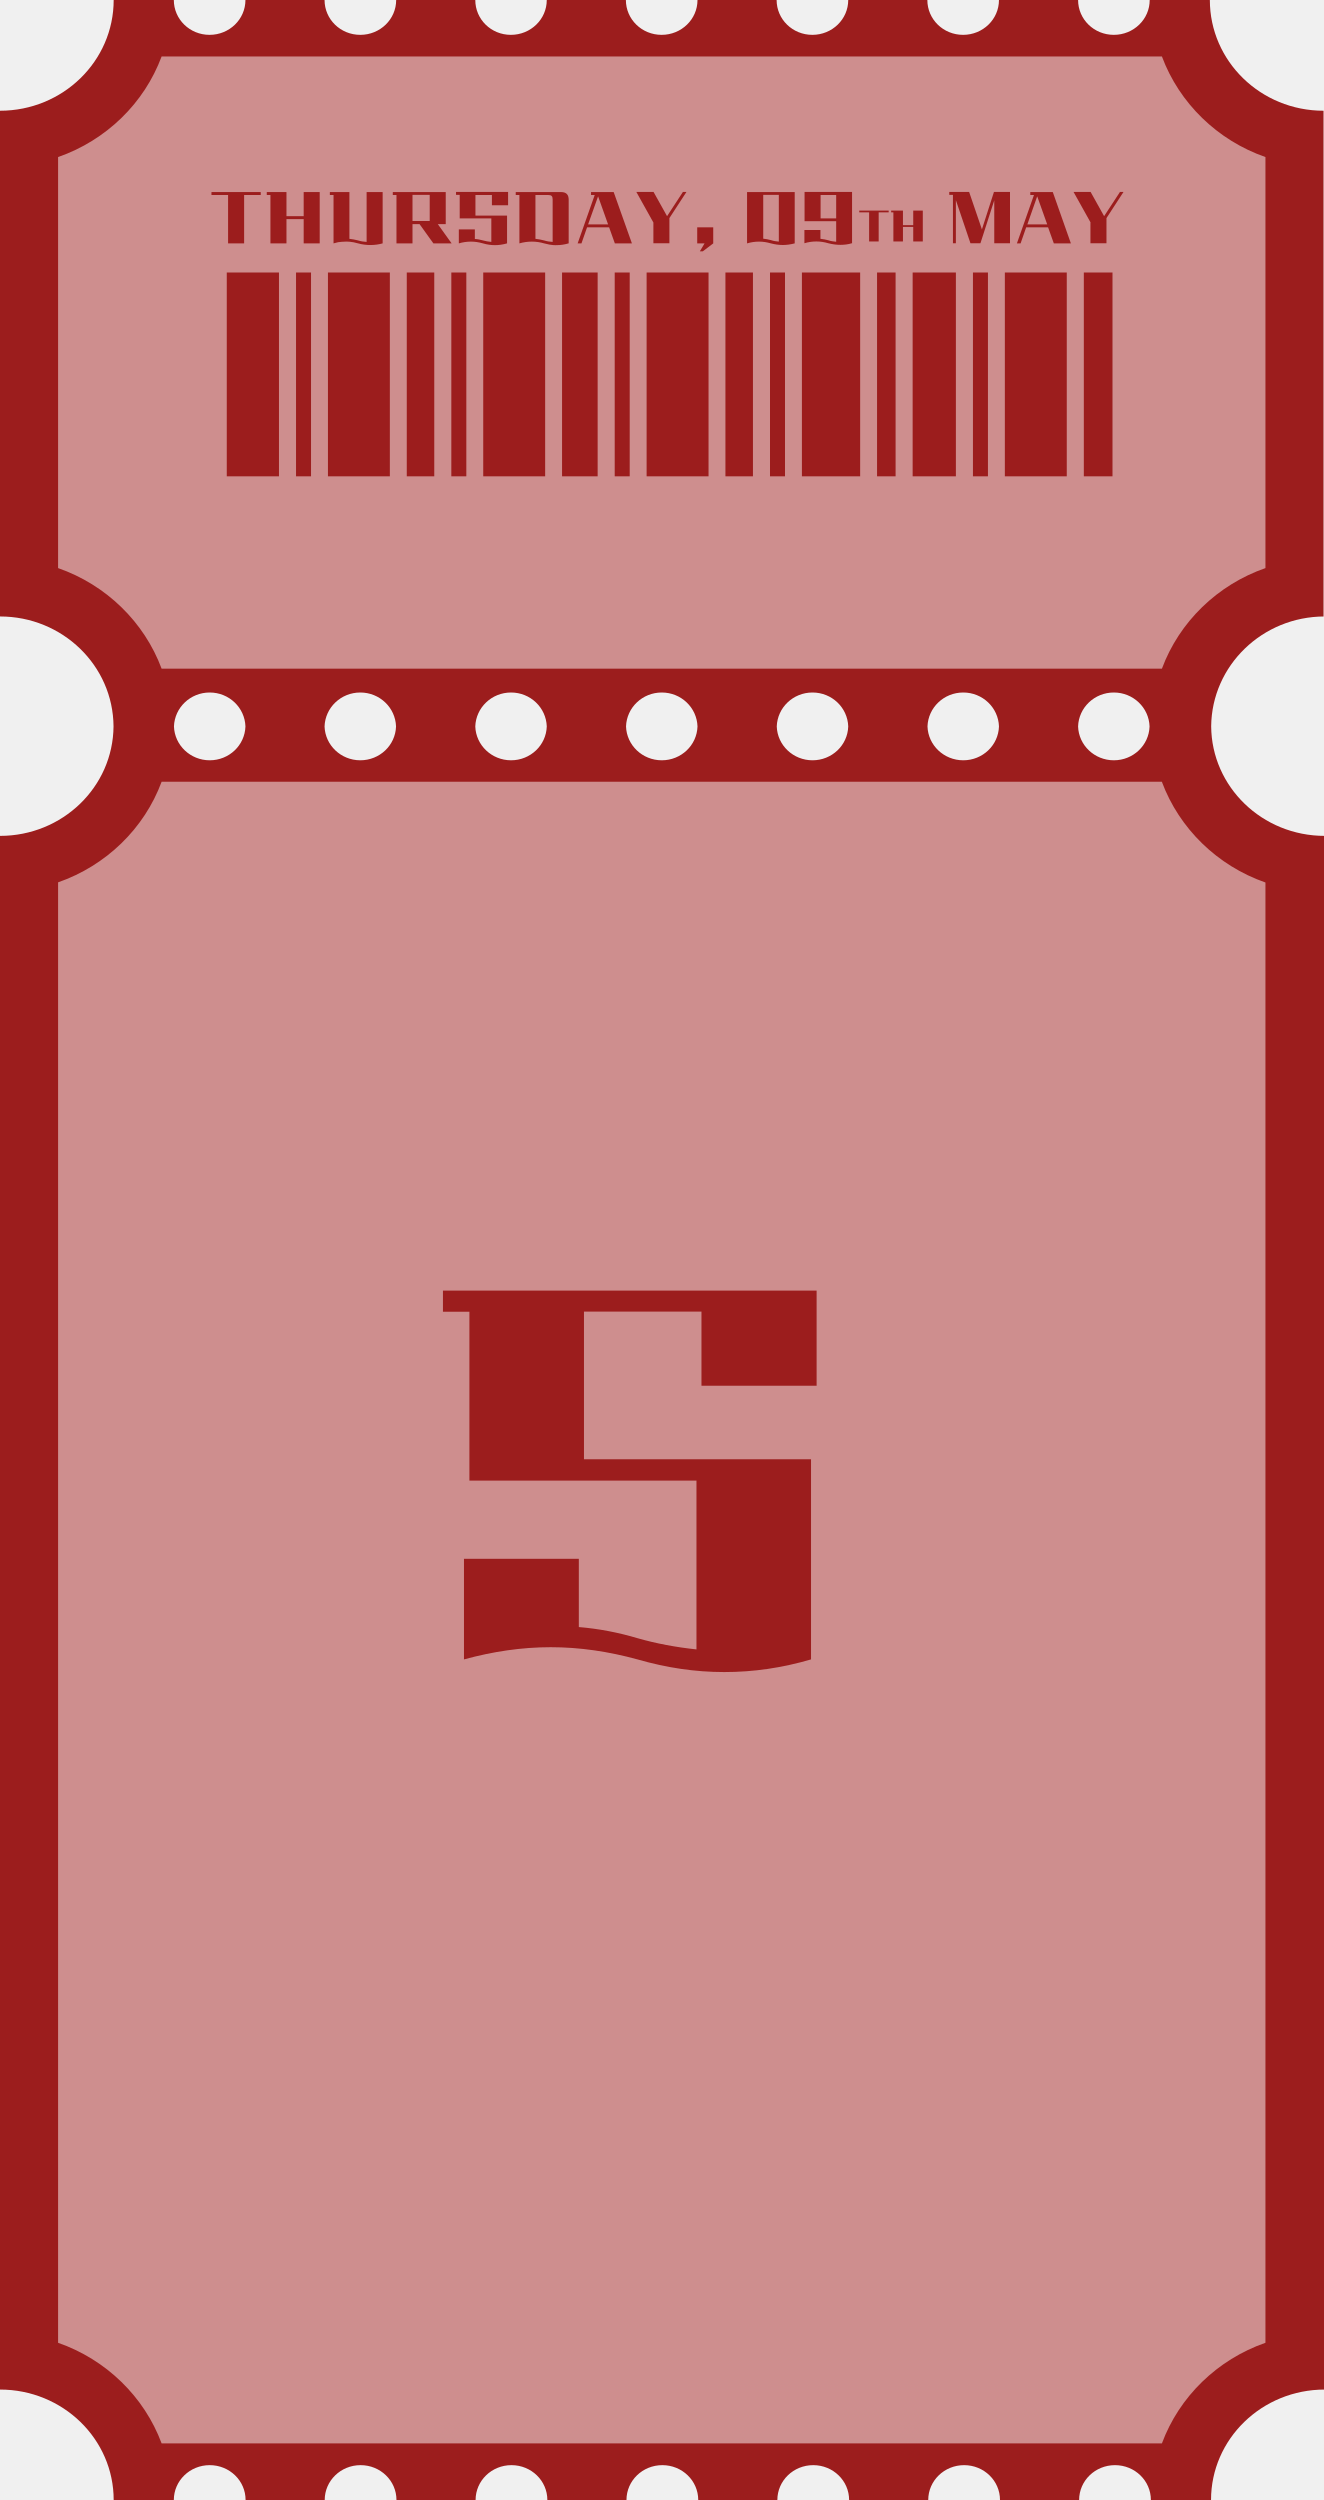
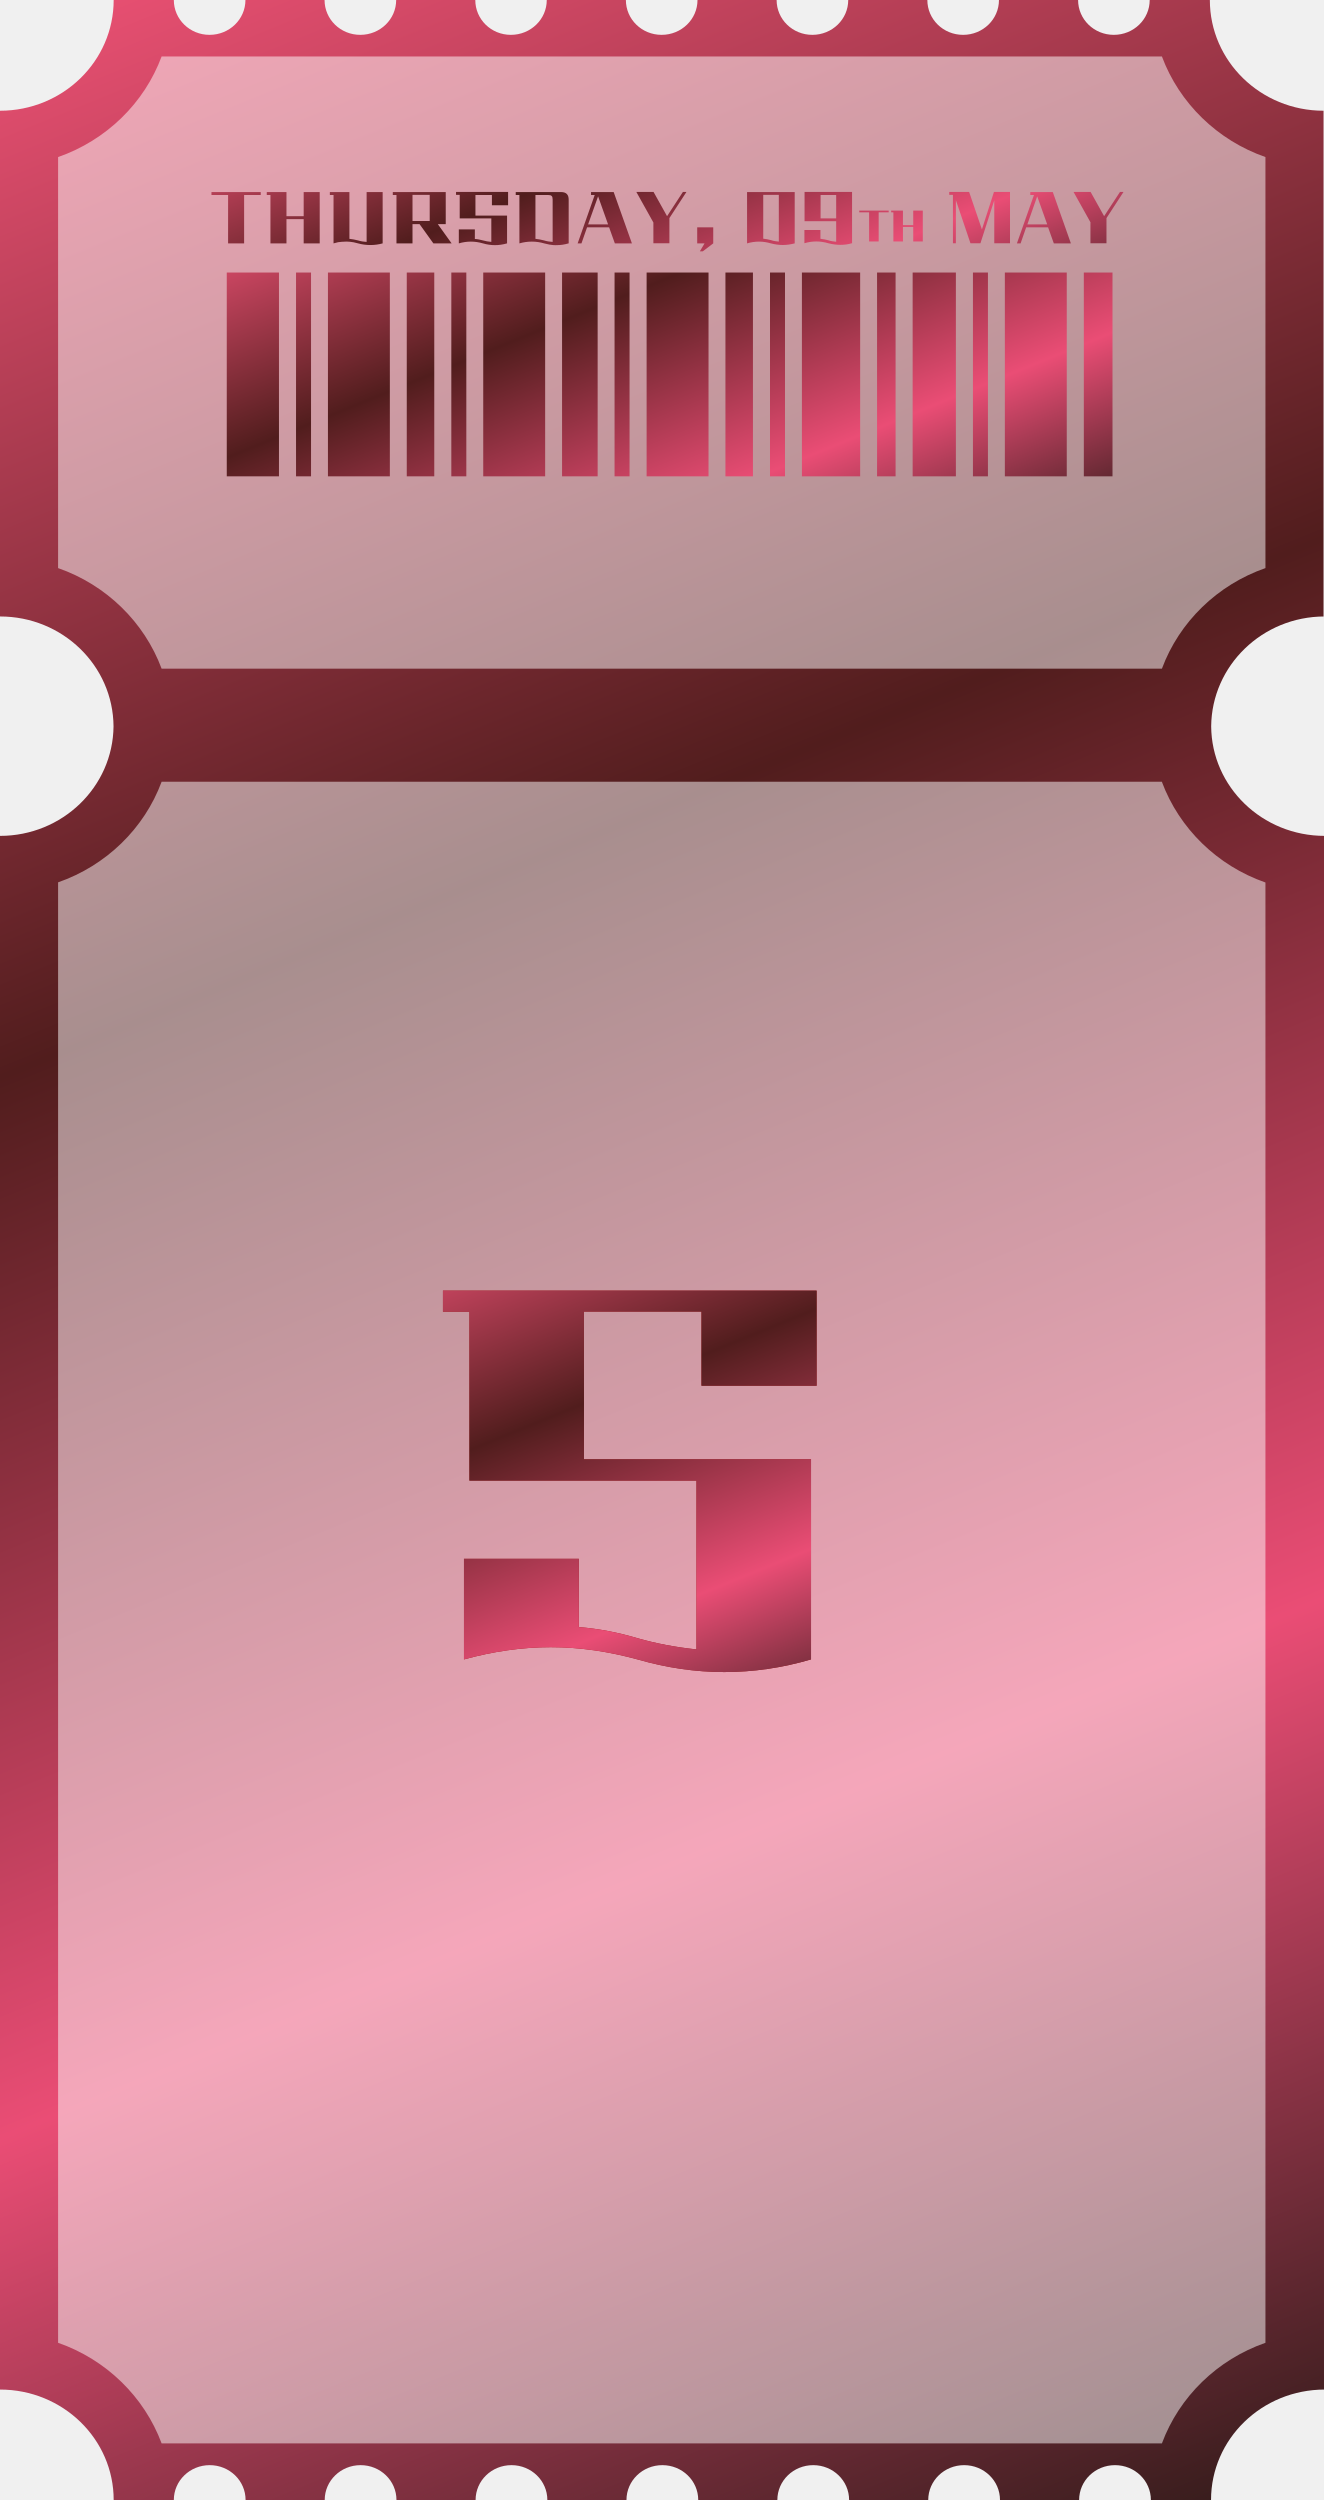
- <svg xmlns="http://www.w3.org/2000/svg" id="OBJECTS" viewBox="0 0 90 170">
+ <svg xmlns="http://www.w3.org/2000/svg" xmlns:xlink="http://www.w3.org/1999/xlink" id="OBJECTS" viewBox="0 0 90 170">
  <defs>
    <style>
      .cls-1 {
+         fill: url(#New_Gradient_Swatch_2);
+       }
+ 
+       .cls-1, .cls-2, .cls-3, .cls-4, .cls-5, .cls-6, .cls-7 {
+         stroke-width: 0px;
+       }
+ 
+       .cls-2 {
+         fill: url(#New_Gradient_Swatch_2-3);
+       }
+ 
+       .cls-3 {
+         fill: url(#New_Gradient_Swatch_2-4);
+       }
+ 
+       .cls-4 {
+         fill: url(#New_Gradient_Swatch_2-2);
+       }
+ 
+       .cls-8 {
        clip-path: url(#clippath);
      }

-       .cls-2 {
+       .cls-5 {
        fill: none;
      }

-       .cls-2, .cls-3, .cls-4 {
-         stroke-width: 0px;
+       .cls-9 {
+         clip-path: url(#clippath-1);
      }

-       .cls-3 {
+       .cls-10 {
+         clip-path: url(#clippath-2);
+       }
+ 
+       .cls-6 {
        fill: #fff;
        opacity: .5;
      }

-       .cls-4 {
+       .cls-7 {
        fill: #9c1d1d;
      }
    </style>
+     <linearGradient id="New_Gradient_Swatch_2" data-name="New Gradient Swatch 2" x1="9.98" y1="-.92" x2="80.01" y2="170.92" gradientUnits="userSpaceOnUse">
+       <stop offset="0" stop-color="#e64f71" />
+       <stop offset=".35" stop-color="#511d1d" />
+       <stop offset=".71" stop-color="#ea4d75" />
+       <stop offset="1" stop-color="#391d1d" />
+     </linearGradient>
    <clipPath id="clippath">
-       <path class="cls-2" d="M55.51,94.23h-7.81v-5.04h-7.99v10.04h15.44v13.61c-1.98.58-3.92.86-5.9.86s-3.92-.29-5.9-.86c-1.98-.54-3.92-.83-5.9-.83s-3.92.29-5.9.83v-6.84h7.81v4.64c1.33.11,2.66.36,4,.76,1.26.36,2.59.61,4,.76v-11.48h-15.44v-11.48h-1.8v-1.44h25.41v6.48Z" />
+       <path class="cls-5" d="M42.81,18.53v13.86h-1.02v-13.86h1.02ZM43.97,18.53v13.86h4.21v-13.86h-4.21ZM38.22,18.53v13.86h2.42v-13.86h-2.42ZM59.64,18.53v13.86h1.26v-13.86h-1.26ZM54.53,18.53v13.86h3.96v-13.86h-3.96ZM52.36,18.53v13.86h1.02v-13.86h-1.02ZM49.33,18.53v13.86h1.87v-13.86h-1.87ZM20.13,18.53v13.86h1.02v-13.86h-1.02ZM15.42,18.53v13.86h3.55v-13.86h-3.55ZM27.66,18.53v13.86h1.87v-13.86h-1.87ZM22.3,18.53v13.86h4.21v-13.86h-4.21ZM30.69,18.53v13.86h1.02v-13.86h-1.02ZM32.86,18.53v13.86h4.21v-13.86h-4.21ZM66.16,18.53v13.86h1.02v-13.86h-1.02ZM62.06,18.53v13.86h2.94v-13.86h-2.94ZM75.65,18.53h-1.95v13.86h1.95v-13.86ZM68.33,18.53v13.86h4.21v-13.86h-4.21Z" />
    </clipPath>
+     <linearGradient id="New_Gradient_Swatch_2-2" data-name="New Gradient Swatch 2" x1="37.76" y1="6.45" x2="53.31" y2="44.61" xlink:href="#New_Gradient_Swatch_2" />
+     <clipPath id="clippath-1">
+       <path class="cls-5" d="M15.51,13.26h-1.13v-.2h3.35v.2h-1.13v3.29h-1.09v-3.29ZM20.65,14.9h-1.17v1.65h-1.09v-3.29h-.25v-.2h1.34v1.64h1.17v-1.64h1.09v3.49h-1.09v-1.65ZM23.76,13.06v3.18c.2.02.39.06.59.11.19.06.39.09.58.1v-3.39h1.09v3.49c-.54.15-1.13.15-1.67,0-.44-.13-.74-.12-.84-.12-.18,0-.35.02-.52.04l-.31.08v-3.29h-.25v-.2h1.34ZM30.31,13.06v2.18h-.54l.94,1.31h-1.24l-.94-1.31h-.48v1.31h-1.09v-3.29h-.25v-.2h3.6ZM28.05,15.03h1.17v-1.78h-1.17v1.78ZM34.54,13.96h-1.09v-.7h-1.12v1.4h2.15v1.89c-.28.08-.55.12-.82.12s-.55-.04-.82-.12c-.28-.08-.55-.12-.82-.12s-.55.04-.82.12v-.95h1.09v.65c.19.01.37.05.56.1.17.05.36.08.56.1v-1.6h-2.15v-1.6h-.25v-.2h3.54v.9ZM38.15,13.06c.38,0,.52.2.52.52v2.97h-.01c-.27.08-.53.12-.81.12-.02,0-.31.03-.85-.12-.54-.16-1.13-.16-1.68,0v-3.29h-.25v-.2h3.08ZM36.41,13.26v2.98c.2.02.39.06.59.11.19.06.39.09.58.1v-2.88c0-.24-.08-.31-.31-.31h-.86ZM41.73,13.06l1.24,3.49h-1.16l-.39-1.09h-1.5l-.38,1.09h-.26l1.16-3.29h-.25v-.2h1.53ZM39.99,15.26h1.36l-.68-1.91-.68,1.91ZM44.43,15.13l-1.16-2.08h1.17l.92,1.65,1.08-1.65h.24l-1.16,1.78v1.71h-1.09v-1.41ZM47.41,15.46h1.09v1.09l-.71.54h-.2l.32-.54h-.5v-1.09ZM54.04,13.06v3.49c-.27.07-.54.11-.81.11s-.54-.04-.81-.11c-.27-.08-.54-.12-.81-.12s-.54.04-.81.12v-3.49h3.23ZM52.96,16.44v-3.19h-1.06v2.98c.17.02.35.05.53.1.17.06.35.08.53.1ZM55.8,16.24c.18.02.35.05.53.1.17.06.35.08.53.1v-1.4h-2.15v-1.99h3.23v3.49h-.01c-.26.08-.52.11-.79.11s-.54-.04-.82-.11c-.27-.08-.54-.12-.81-.12s-.54.04-.81.12v-.9h1.09v.59ZM55.8,14.85h1.06v-1.59h-1.06v1.59ZM59.11,14.44h-.68v-.12h2v.12h-.68v1.98h-.65v-1.98ZM62.1,15.43h-.7v.99h-.65v-1.98h-.15v-.12h.8v.99h.7v-.99h.65v2.1h-.65v-.99ZM65.99,16.54l-.99-2.93v2.93h-.2v-3.29h-.25v-.2h1.35l.87,2.55.82-2.55h1.09v3.49h-1.07v-2.92l-.94,2.92h-.68ZM71.59,13.06l1.23,3.49h-1.16l-.39-1.09h-1.49l-.38,1.09h-.25l1.16-3.29h-.25v-.2h1.53ZM69.86,15.26h1.35l-.68-1.91-.67,1.91ZM74.16,15.13l-1.16-2.08h1.16l.92,1.65,1.08-1.65h.24l-1.16,1.78v1.71h-1.09v-1.41Z" />
+     </clipPath>
+     <linearGradient id="New_Gradient_Swatch_2-3" data-name="New Gradient Swatch 2" x1="38.54" y1="-1.1" x2="51.68" y2="31.14" xlink:href="#New_Gradient_Swatch_2" />
+     <clipPath id="clippath-2">
+       <path class="cls-5" d="M55.51,94.23h-7.81v-5.04h-7.99v10.04h15.44v13.61c-1.98.58-3.92.86-5.9.86s-3.92-.29-5.9-.86c-1.98-.54-3.92-.83-5.9-.83s-3.92.29-5.9.83v-6.84h7.81v4.64c1.33.11,2.66.36,4,.76,1.26.36,2.59.61,4,.76v-11.48h-15.44v-11.48h-1.8v-1.44h25.41v6.48Z" />
+     </clipPath>
+     <linearGradient id="New_Gradient_Swatch_2-4" data-name="New Gradient Swatch 2" x1="35.32" y1="81.49" x2="51.03" y2="120.05" xlink:href="#New_Gradient_Swatch_2" />
  </defs>
-   <g>
-     <path class="cls-4" d="M90,41.92V7.53C85.73,7.53,82.27,4.16,82.27,0h-4.09c0,1.31-1.09,2.37-2.44,2.37S73.31,1.31,73.31,0h-5.38c0,1.31-1.09,2.37-2.44,2.37S63.06,1.31,63.06,0h-5.38c0,1.31-1.09,2.37-2.44,2.37S52.81,1.31,52.81,0h-5.38c0,1.31-1.09,2.37-2.44,2.37S42.56,1.31,42.56,0h-5.38c0,1.31-1.09,2.37-2.44,2.37S32.32,1.31,32.32,0h-5.38c0,1.31-1.09,2.37-2.44,2.37S22.07,1.31,22.07,0h-5.38c0,1.31-1.09,2.37-2.44,2.37S11.82,1.31,11.82,0h-4.09C7.73,4.16,4.27,7.53,0,7.53v34.39c4.25,0,7.69,3.34,7.72,7.47C7.69,53.51,4.25,56.84,0,56.84v105.65c4.27,0,7.73,3.36,7.73,7.51h4.09c0-1.31,1.09-2.37,2.44-2.37s2.44,1.06,2.44,2.37h5.38c0-1.31,1.09-2.37,2.44-2.37s2.44,1.06,2.44,2.37h5.38c0-1.31,1.09-2.37,2.44-2.37s2.44,1.06,2.44,2.37h5.38c0-1.31,1.09-2.37,2.44-2.37s2.44,1.06,2.44,2.37h5.38c0-1.31,1.09-2.37,2.44-2.37s2.44,1.06,2.44,2.37h5.38c0-1.31,1.09-2.37,2.44-2.37s2.44,1.06,2.44,2.37h5.38c0-1.31,1.09-2.37,2.44-2.37s2.44,1.06,2.44,2.37h4.09c0-4.15,3.46-7.51,7.73-7.51V56.84c-4.25,0-7.69-3.33-7.72-7.45.04-4.13,3.48-7.47,7.72-7.47ZM14.26,51.7c-1.32,0-2.39-1.03-2.43-2.3.04-1.28,1.11-2.31,2.43-2.31s2.39,1.03,2.43,2.31c-.04,1.28-1.11,2.3-2.43,2.3ZM24.5,51.7c-1.32,0-2.39-1.03-2.43-2.3.04-1.28,1.11-2.31,2.43-2.31s2.39,1.03,2.43,2.31c-.04,1.28-1.11,2.3-2.43,2.3ZM34.75,51.7c-1.32,0-2.39-1.03-2.43-2.3.04-1.28,1.11-2.31,2.43-2.31s2.39,1.03,2.43,2.31c-.04,1.28-1.11,2.3-2.43,2.3ZM45,51.7c-1.32,0-2.39-1.03-2.43-2.3.04-1.28,1.11-2.31,2.43-2.31s2.39,1.03,2.43,2.31c-.04,1.28-1.11,2.3-2.43,2.3ZM55.25,51.7c-1.32,0-2.39-1.03-2.43-2.3.04-1.28,1.11-2.31,2.43-2.31s2.39,1.03,2.43,2.31c-.04,1.28-1.11,2.3-2.43,2.3ZM65.5,51.7c-1.32,0-2.39-1.03-2.43-2.3.04-1.28,1.11-2.31,2.43-2.31s2.39,1.03,2.43,2.31c-.04,1.28-1.11,2.3-2.43,2.3ZM75.74,51.7c-1.32,0-2.39-1.03-2.43-2.3.04-1.28,1.11-2.31,2.43-2.31s2.39,1.03,2.43,2.31c-.04,1.28-1.11,2.3-2.43,2.3Z" />
-     <path class="cls-3" d="M79.01,53.16H10.99c-1.18,3.18-3.77,5.7-7.04,6.84v99.31c3.27,1.14,5.86,3.67,7.04,6.84h68.02c1.18-3.18,3.77-5.7,7.04-6.84V60.01c-3.27-1.14-5.86-3.67-7.04-6.84ZM4.94,60.66c3.04-1.25,5.44-3.59,6.73-6.54h0c-1.29,2.95-3.69,5.29-6.73,6.54h0ZM85.06,60.66c-3.04-1.25-5.44-3.59-6.73-6.54h0c1.29,2.95,3.69,5.29,6.73,6.54h0Z" />
-     <path class="cls-3" d="M79.01,3.84H10.99c-1.18,3.18-3.77,5.7-7.04,6.84v27.95c3.27,1.14,5.86,3.67,7.04,6.84h68.02c1.18-3.18,3.77-5.7,7.04-6.84V10.68c-3.27-1.14-5.86-3.67-7.04-6.84ZM9.77,7.83c.77-.91,1.41-1.93,1.89-3.04h66.68c.48,1.11,1.12,2.13,1.89,3.04.77.91,1.67,1.71,2.68,2.37-1.01-.66-1.91-1.46-2.68-2.37-.77-.91-1.41-1.93-1.89-3.04H11.66c-.48,1.11-1.12,2.13-1.89,3.04-.77.91-1.67,1.71-2.68,2.37,1.01-.66,1.91-1.46,2.68-2.37Z" />
-     <g>
-       <rect class="cls-4" x="41.8" y="18.53" width="1.02" height="13.86" />
-       <rect class="cls-4" x="43.97" y="18.53" width="4.21" height="13.86" />
-       <rect class="cls-4" x="38.22" y="18.53" width="2.42" height="13.86" />
-       <rect class="cls-4" x="59.64" y="18.53" width="1.26" height="13.86" />
-       <rect class="cls-4" x="54.53" y="18.53" width="3.96" height="13.86" />
-       <rect class="cls-4" x="52.36" y="18.53" width="1.02" height="13.86" />
-       <rect class="cls-4" x="49.33" y="18.53" width="1.87" height="13.86" />
-       <rect class="cls-4" x="20.13" y="18.53" width="1.02" height="13.86" />
-       <rect class="cls-4" x="15.42" y="18.53" width="3.55" height="13.86" />
-       <rect class="cls-4" x="27.66" y="18.53" width="1.87" height="13.86" />
-       <rect class="cls-4" x="22.3" y="18.53" width="4.21" height="13.86" />
-       <rect class="cls-4" x="30.69" y="18.53" width="1.02" height="13.86" />
-       <rect class="cls-4" x="32.86" y="18.53" width="4.21" height="13.86" />
-       <rect class="cls-4" x="66.16" y="18.53" width="1.02" height="13.86" />
-       <rect class="cls-4" x="62.06" y="18.53" width="2.94" height="13.86" />
-       <rect class="cls-4" x="73.7" y="18.53" width="1.95" height="13.86" />
-       <rect class="cls-4" x="68.33" y="18.53" width="4.21" height="13.86" />
-     </g>
+   <path class="cls-1" d="M90,41.92V7.53C85.73,7.53,82.27,4.16,82.27,0h-4.09c0,1.31-1.09,2.37-2.44,2.37S73.31,1.31,73.31,0h-5.38c0,1.31-1.09,2.37-2.44,2.37S63.06,1.31,63.06,0h-5.38c0,1.31-1.09,2.37-2.44,2.37S52.81,1.31,52.81,0h-5.38c0,1.31-1.09,2.37-2.44,2.37S42.56,1.31,42.56,0h-5.38c0,1.31-1.09,2.37-2.44,2.37S32.32,1.31,32.32,0h-5.38c0,1.31-1.09,2.37-2.44,2.37S22.07,1.31,22.07,0h-5.38c0,1.31-1.09,2.37-2.44,2.37S11.82,1.31,11.82,0h-4.09C7.73,4.16,4.27,7.53,0,7.53v34.39c4.25,0,7.69,3.34,7.72,7.47-.04,4.12-3.48,7.45-7.72,7.45v105.65c4.27,0,7.73,3.36,7.73,7.51h4.09c0-1.31,1.09-2.37,2.44-2.37s2.44,1.06,2.44,2.37h5.38c0-1.31,1.09-2.37,2.44-2.37s2.44,1.06,2.44,2.37h5.38c0-1.31,1.09-2.37,2.44-2.37s2.44,1.06,2.44,2.37h5.38c0-1.31,1.09-2.37,2.44-2.37s2.44,1.06,2.44,2.37h5.38c0-1.31,1.09-2.37,2.44-2.37s2.44,1.06,2.44,2.37h5.38c0-1.31,1.09-2.37,2.44-2.37s2.44,1.06,2.44,2.37h5.38c0-1.31,1.09-2.37,2.44-2.37s2.44,1.06,2.44,2.37h4.09c0-4.15,3.46-7.51,7.73-7.51V56.84c-4.25,0-7.69-3.33-7.72-7.45.04-4.13,3.48-7.47,7.72-7.47Z" />
+   <path class="cls-6" d="M79.01,53.16H10.99c-1.18,3.18-3.77,5.7-7.04,6.84v99.31c3.27,1.14,5.86,3.67,7.04,6.84h68.02c1.18-3.18,3.77-5.7,7.04-6.84V60.01c-3.27-1.14-5.86-3.67-7.04-6.84ZM4.94,60.66c3.04-1.25,5.44-3.59,6.73-6.54h0c-1.29,2.95-3.69,5.29-6.73,6.54h0ZM85.06,60.66c-3.04-1.25-5.44-3.59-6.73-6.54h0c1.29,2.95,3.69,5.29,6.73,6.54h0Z" />
+   <path class="cls-6" d="M79.01,3.84H10.99c-1.18,3.18-3.77,5.7-7.04,6.84v27.95c3.27,1.14,5.86,3.67,7.04,6.84h68.02c1.18-3.18,3.77-5.7,7.04-6.84V10.68c-3.27-1.14-5.86-3.67-7.04-6.84ZM9.77,7.83c.77-.91,1.41-1.93,1.89-3.04h66.68c.48,1.11,1.12,2.13,1.89,3.04.77.91,1.67,1.71,2.68,2.37-1.01-.66-1.91-1.46-2.68-2.37-.77-.91-1.41-1.93-1.89-3.04H11.66c-.48,1.11-1.12,2.13-1.89,3.04-.77.91-1.67,1.71-2.68,2.37,1.01-.66,1.91-1.46,2.68-2.37Z" />
+   <g class="cls-8">
+     <rect class="cls-4" x="11.66" y="17.09" width="67.75" height="16.89" />
  </g>
-   <g>
-     <path class="cls-4" d="M15.51,13.26h-1.13v-.2h3.35v.2h-1.13v3.29h-1.09v-3.29Z" />
-     <path class="cls-4" d="M20.65,14.9h-1.17v1.65h-1.09v-3.29h-.25v-.2h1.34v1.64h1.17v-1.64h1.09v3.49h-1.09v-1.65Z" />
-     <path class="cls-4" d="M23.76,13.06v3.18c.2.02.39.06.59.11.19.06.39.09.58.1v-3.39h1.09v3.49c-.54.15-1.13.15-1.67,0-.44-.13-.74-.12-.84-.12-.18,0-.35.02-.52.04l-.31.08v-3.29h-.25v-.2h1.34Z" />
-     <path class="cls-4" d="M30.31,13.06v2.18h-.54l.94,1.31h-1.24l-.94-1.31h-.48v1.31h-1.09v-3.29h-.25v-.2h3.6ZM28.05,15.03h1.17v-1.78h-1.17v1.78Z" />
-     <path class="cls-4" d="M34.54,13.96h-1.09v-.7h-1.12v1.4h2.15v1.89c-.28.08-.55.12-.82.12s-.55-.04-.82-.12c-.28-.08-.55-.12-.82-.12s-.55.04-.82.12v-.95h1.09v.65c.19.01.37.05.56.1.17.05.36.08.56.1v-1.6h-2.15v-1.6h-.25v-.2h3.54v.9Z" />
-     <path class="cls-4" d="M38.15,13.06c.38,0,.52.2.52.52v2.97h-.01c-.27.08-.53.12-.81.12-.02,0-.31.03-.85-.12-.54-.16-1.13-.16-1.68,0v-3.29h-.25v-.2h3.08ZM36.41,13.26v2.98c.2.02.39.06.59.11.19.06.39.09.58.1v-2.88c0-.24-.08-.31-.31-.31h-.86Z" />
-     <path class="cls-4" d="M41.73,13.06l1.24,3.49h-1.16l-.39-1.09h-1.5l-.38,1.09h-.26l1.16-3.29h-.25v-.2h1.53ZM39.99,15.26h1.36l-.68-1.91-.68,1.91Z" />
-     <path class="cls-4" d="M44.43,15.13l-1.16-2.08h1.17l.92,1.65,1.08-1.65h.24l-1.16,1.78v1.71h-1.09v-1.41Z" />
-     <path class="cls-4" d="M47.41,15.46h1.09v1.09l-.71.54h-.2l.32-.54h-.5v-1.09Z" />
-     <path class="cls-4" d="M54.04,13.06v3.49c-.27.07-.54.11-.81.11s-.54-.04-.81-.11c-.27-.08-.54-.12-.81-.12s-.54.04-.81.12v-3.49h3.23ZM52.96,16.44v-3.19h-1.06v2.98c.17.02.35.05.53.1.17.06.35.08.53.1Z" />
-     <path class="cls-4" d="M55.8,16.24c.18.02.35.05.53.1.17.06.35.08.53.1v-1.4h-2.15v-1.99h3.23v3.49h-.01c-.26.08-.52.11-.79.11s-.54-.04-.82-.11c-.27-.08-.54-.12-.81-.12s-.54.04-.81.12v-.9h1.09v.59ZM55.8,14.85h1.06v-1.59h-1.06v1.59Z" />
-     <path class="cls-4" d="M59.11,14.44h-.68v-.12h2v.12h-.68v1.98h-.65v-1.98Z" />
-     <path class="cls-4" d="M62.1,15.43h-.7v.99h-.65v-1.98h-.15v-.12h.8v.99h.7v-.99h.65v2.1h-.65v-.99Z" />
-     <path class="cls-4" d="M65.99,16.54l-.99-2.93v2.93h-.2v-3.29h-.25v-.2h1.35l.87,2.55.82-2.55h1.09v3.49h-1.07v-2.92l-.94,2.92h-.68Z" />
-     <path class="cls-4" d="M71.59,13.06l1.23,3.49h-1.16l-.39-1.09h-1.49l-.38,1.09h-.25l1.16-3.29h-.25v-.2h1.53ZM69.86,15.26h1.35l-.68-1.91-.67,1.91Z" />
-     <path class="cls-4" d="M74.16,15.13l-1.16-2.08h1.16l.92,1.65,1.08-1.65h.24l-1.16,1.78v1.71h-1.09v-1.41Z" />
+   <g class="cls-9">
+     <rect class="cls-2" x="10.81" y="10.2" width="68.6" height="9.63" />
  </g>
-   <g class="cls-1">
-     <rect class="cls-4" x="5.84" y="63.84" width="80.25" height="65.66" />
+   <g class="cls-10">
+     <rect class="cls-7" x="5.84" y="63.84" width="80.25" height="65.66" />
+     <rect class="cls-3" x="26.71" y="85" width="32.94" height="31.54" />
  </g>
</svg>
